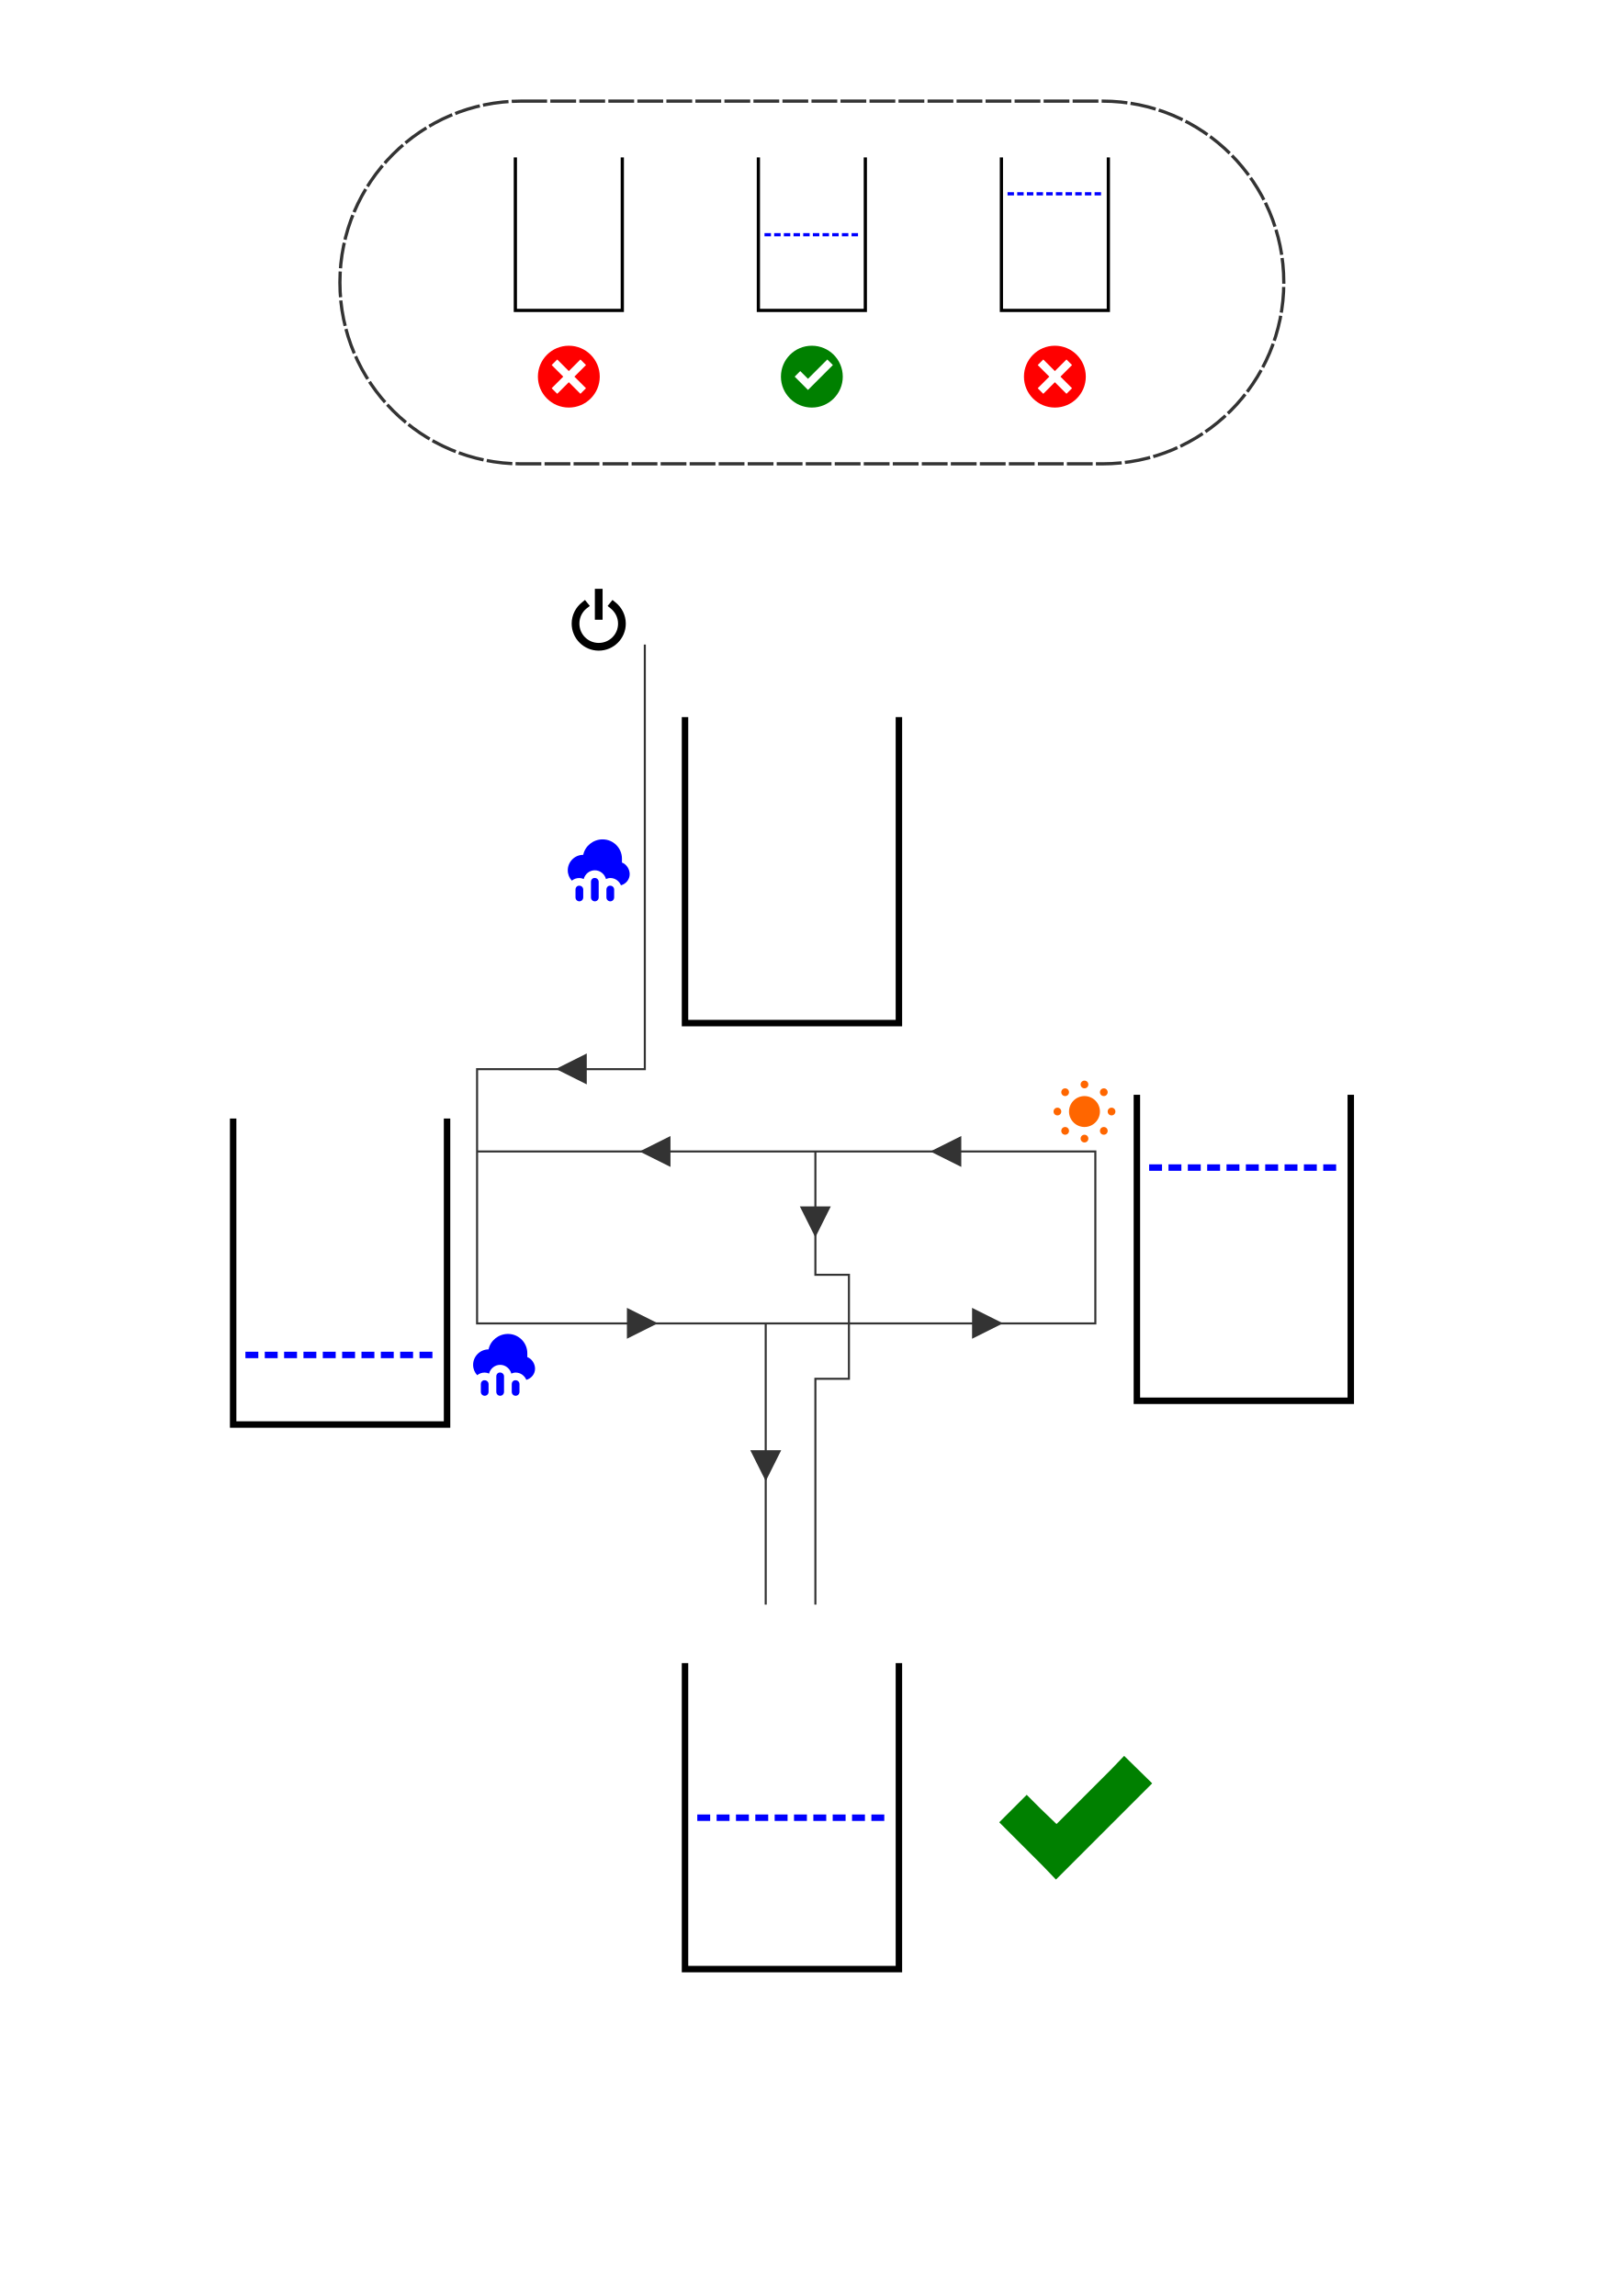
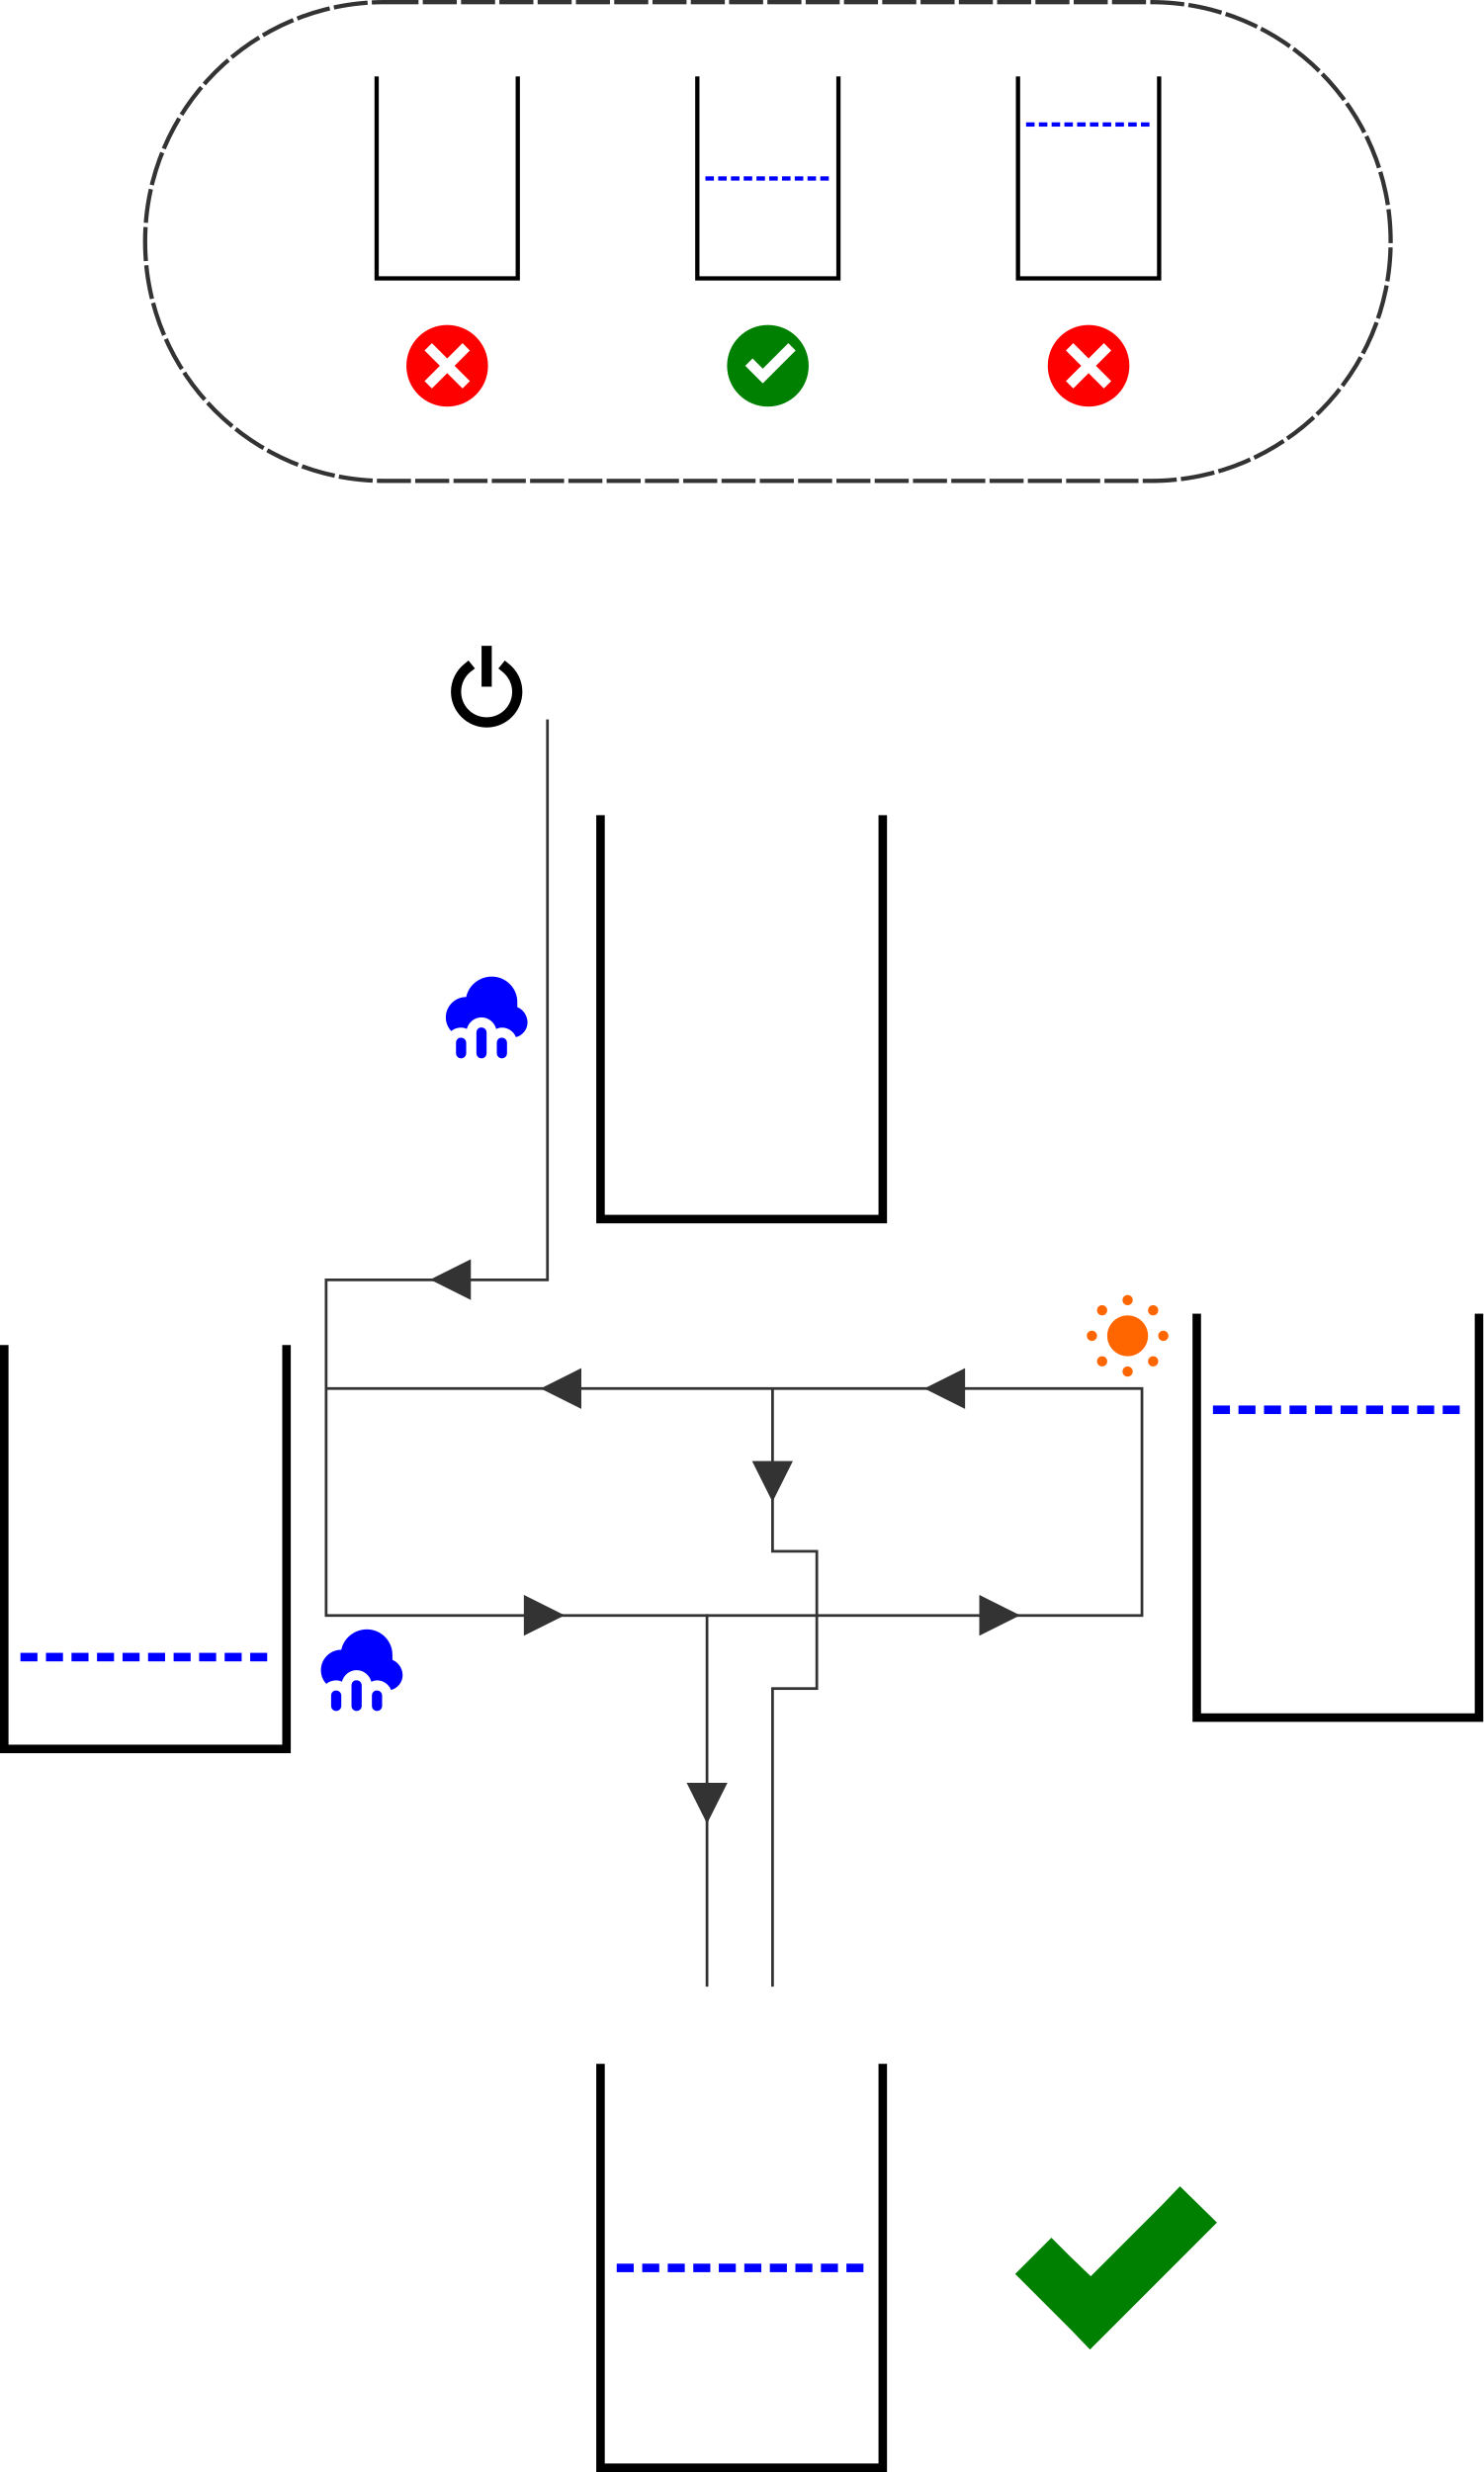
- <svg xmlns="http://www.w3.org/2000/svg" width="210mm" height="297mm" viewBox="0 0 210 297" version="1.1" id="svg8">
+ <svg xmlns="http://www.w3.org/2000/svg" width="145.381mm" height="242.26mm" viewBox="0 0 145.381 242.26" version="1.1" id="svg8">
  <defs id="defs2" />
-   <g id="layer1">
+   <g id="layer1" transform="translate(-29.73674,-12.87138)">
    <text xml:space="preserve" style="font-style:normal;font-variant:normal;font-weight:normal;font-stretch:normal;font-size:4.233px;line-height:1.25;font-family:'Liberation Sans';-inkscape-font-specification:'Liberation Sans, Normal';font-variant-ligatures:normal;font-variant-caps:normal;font-variant-numeric:normal;font-feature-settings:normal;text-align:start;letter-spacing:0px;word-spacing:0px;writing-mode:lr-tb;text-anchor:start;fill:#000000;fill-opacity:1;stroke:none;stroke-width:0.265" x="84.07" y="51.375" id="text861">
      <tspan id="tspan859" x="84.07" y="51.375" style="font-size:4.233px;stroke-width:0.265" />
    </text>
    <text xml:space="preserve" style="font-style:normal;font-variant:normal;font-weight:normal;font-stretch:normal;font-size:19.756px;line-height:1.25;font-family:'Noto Color Emoji';-inkscape-font-specification:'Noto Color Emoji';font-variant-ligatures:normal;font-variant-caps:normal;font-variant-numeric:normal;font-feature-settings:normal;text-align:start;letter-spacing:0px;word-spacing:0px;writing-mode:lr-tb;text-anchor:start;fill:#000000;fill-opacity:1;stroke:none;stroke-width:0.265" x="91.622" y="46.115" id="text869">
      <tspan id="tspan867" x="91.622" y="46.115" style="font-style:normal;font-variant:normal;font-weight:normal;font-stretch:normal;font-family:'Noto Color Emoji';-inkscape-font-specification:'Noto Color Emoji';stroke-width:0.265" />
    </text>
    <text xml:space="preserve" style="font-style:normal;font-variant:normal;font-weight:normal;font-stretch:normal;font-size:19.756px;line-height:1.25;font-family:'Liberation Sans';-inkscape-font-specification:'Liberation Sans, Normal';font-variant-ligatures:normal;font-variant-caps:normal;font-variant-numeric:normal;font-feature-settings:normal;text-align:start;letter-spacing:0px;word-spacing:0px;writing-mode:lr-tb;text-anchor:start;fill:#000000;fill-opacity:1;stroke:none;stroke-width:0.265" x="94.928" y="45.602" id="text873">
      <tspan id="tspan871" x="94.928" y="45.602" style="stroke-width:0.265" />
    </text>
    <text xml:space="preserve" style="font-style:normal;font-variant:normal;font-weight:normal;font-stretch:normal;font-size:19.756px;line-height:1.25;font-family:'Liberation Sans';-inkscape-font-specification:'Liberation Sans, Normal';font-variant-ligatures:normal;font-variant-caps:normal;font-variant-numeric:normal;font-feature-settings:normal;text-align:start;letter-spacing:0px;word-spacing:0px;writing-mode:lr-tb;text-anchor:start;fill:#000000;fill-opacity:1;stroke:none;stroke-width:0.265" x="53.864" y="101.453" id="text917">
      <tspan id="tspan915" x="53.864" y="101.453" style="stroke-width:0.265" />
    </text>
    <text xml:space="preserve" style="font-style:normal;font-variant:normal;font-weight:normal;font-stretch:normal;font-size:19.756px;line-height:1.25;font-family:'DejaVu Math TeX Gyre';-inkscape-font-specification:'DejaVu Math TeX Gyre';font-variant-ligatures:normal;font-variant-caps:normal;font-variant-numeric:normal;font-feature-settings:normal;text-align:start;letter-spacing:0px;word-spacing:0px;writing-mode:lr-tb;text-anchor:start;fill:#000000;fill-opacity:1;stroke:none;stroke-width:0.265" x="173.867" y="56.446" id="text949">
      <tspan id="tspan947" x="173.867" y="56.446" style="font-style:normal;font-variant:normal;font-weight:normal;font-stretch:normal;font-family:'DejaVu Math TeX Gyre';-inkscape-font-specification:'DejaVu Math TeX Gyre';stroke-width:0.265" />
    </text>
    <text xml:space="preserve" style="font-style:normal;font-variant:normal;font-weight:normal;font-stretch:normal;font-size:19.756px;line-height:1.25;font-family:'Liberation Sans';-inkscape-font-specification:'Liberation Sans, Normal';font-variant-ligatures:normal;font-variant-caps:normal;font-variant-numeric:normal;font-feature-settings:normal;text-align:start;letter-spacing:0px;word-spacing:0px;writing-mode:lr-tb;text-anchor:start;fill:#000000;fill-opacity:1;stroke:none;stroke-width:0.265" x="173.867" y="56.446" id="text957">
      <tspan id="tspan955" x="173.867" y="56.446" style="stroke-width:0.265" />
    </text>
    <text xml:space="preserve" style="font-style:normal;font-variant:normal;font-weight:normal;font-stretch:normal;font-size:19.756px;line-height:1.25;font-family:'Liberation Sans';-inkscape-font-specification:'Liberation Sans, Normal';font-variant-ligatures:normal;font-variant-caps:normal;font-variant-numeric:normal;font-feature-settings:normal;text-align:start;letter-spacing:0px;word-spacing:0px;writing-mode:lr-tb;text-anchor:start;fill:#000000;fill-opacity:1;stroke:none;stroke-width:0.265" x="173.457" y="125.907" id="text973">
      <tspan id="tspan971" x="173.457" y="125.907" style="stroke-width:0.265" />
    </text>
    <path d="m 76.936,76.165 v 4 h 1 v -4 z m -1.28,1.44 -0.38,0.31 c -0.81,0.64 -1.34,1.64 -1.34,2.75 0,1.93 1.57,3.5 3.5,3.5 1.93,0 3.5,-1.57 3.5,-3.5 0,-1.11 -0.53,-2.11 -1.34,-2.75 l -0.38,-0.31 -0.63,0.78 0.38,0.31 c 0.58,0.46 0.97,1.17 0.97,1.97 0,1.39 -1.11,2.5 -2.5,2.5 -1.39,0 -2.5,-1.11 -2.5,-2.5 0,-0.8 0.36,-1.51 0.94,-1.97 l 0.41,-0.31 z" id="path1078" style="stroke-width:1" />
    <g id="g1140" transform="translate(-12.16356,17.55511)">
      <path id="path1124" style="fill:none;stroke:#000000;stroke-width:0.834;stroke-miterlimit:4;stroke-dasharray:none" d="m 69.982,127.132 v 39.583 H 42.317 v -39.583" />
      <path style="fill:#0000ff;stroke:#0000ff;stroke-width:0.834;stroke-linecap:butt;stroke-linejoin:miter;stroke-miterlimit:4;stroke-dasharray:1.668, 0.834;stroke-dashoffset:0;stroke-opacity:1" d="M 43.904,157.715 H 68.533" id="path1126" />
    </g>
    <g id="g1136" transform="translate(105.5461,-48.0234)">
      <path id="path1128" style="fill:none;stroke:#000000;stroke-width:0.834;stroke-miterlimit:4;stroke-dasharray:none" d="m 69.155,189.639 v 39.583 h -27.664 v -39.583" />
      <path style="fill:#0000ff;stroke:#0000ff;stroke-width:0.834;stroke-linecap:butt;stroke-linejoin:miter;stroke-miterlimit:4;stroke-dasharray:1.668, 0.834;stroke-dashoffset:0;stroke-opacity:1" d="m 43.077,199.055 h 24.629" id="path1130" />
    </g>
    <path id="path1132" style="fill:none;stroke:#000000;stroke-width:0.834;stroke-miterlimit:4;stroke-dasharray:none" d="M 116.259,92.76 V 132.343 H 88.595 V 92.76" />
    <g id="g1195" transform="matrix(0.5000203,0,0,0.5000203,46.6889,48.75725)">
      <path d="m 62.482,119.637 c -2.419,0 -4.538,1.719 -4.998,3.999 -2.199,0 -3.999,1.799 -3.999,3.999 0,1.06 0.4,1.979 1.06,2.679 0.52,-0.44 1.2,-0.68 1.939,-0.68 0.4,0 0.78,0.1 1.12,0.26 0.34,-1.28 1.479,-2.259 2.879,-2.259 1.38,0 2.539,0.98 2.879,2.259 0.34,-0.14 0.719,-0.26 1.12,-0.26 1.26,0 2.299,0.78 2.759,1.879 1.28,-0.34 2.259,-1.5 2.259,-2.879 0,-1.3 -0.84,-2.579 -1.999,-2.999 v -1 c 0,-2.759 -2.239,-4.998 -4.998,-4.998 z m -2.319,9.997 a 1,1 0 0 0 -0.68,1 v 3.999 a 1,1 0 1 0 1.999,0 v -3.999 a 1,1 0 0 0 -1.18,-1 1,1 0 0 0 -0.12,0 z m -3.999,1.999 a 1,1 0 0 0 -0.68,1 v 1.999 a 1,1 0 1 0 1.999,0 v -1.999 a 1,1 0 0 0 -1.18,-1 1,1 0 0 0 -0.12,0 z m 7.997,0 a 1,1 0 0 0 -0.68,1 v 1.999 a 1,1 0 1 0 1.999,0 v -1.999 a 1,1 0 0 0 -1.18,-1 1,1 0 0 0 -0.12,0 z" id="path1113" style="fill:#0000ff;stroke-width:1.999" />
    </g>
    <path d="m 65.688,172.552 c -1.21,0 -2.269,0.86 -2.499,1.999 -1.1,0 -1.999,0.9 -1.999,1.999 0,0.53 0.2,0.99 0.53,1.34 0.26,-0.22 0.6,-0.34 0.97,-0.34 0.2,0 0.39,0.05 0.56,0.13 0.17,-0.64 0.74,-1.13 1.44,-1.13 0.69,0 1.27,0.49 1.44,1.13 0.17,-0.07 0.36,-0.13 0.56,-0.13 0.63,0 1.15,0.39 1.38,0.94 0.64,-0.17 1.13,-0.75 1.13,-1.44 0,-0.65 -0.42,-1.29 -1,-1.5 v -0.5 c 0,-1.38 -1.12,-2.499 -2.499,-2.499 z m -1.16,4.999 a 0.5,0.5 0 0 0 -0.34,0.5 v 1.999 a 0.5,0.5 0 1 0 1,0 v -1.999 a 0.5,0.5 0 0 0 -0.59,-0.5 0.5,0.5 0 0 0 -0.06,0 z m -1.999,1 a 0.5,0.5 0 0 0 -0.34,0.5 v 1 a 0.5,0.5 0 1 0 1,0 v -1 a 0.5,0.5 0 0 0 -0.59,-0.5 0.5,0.5 0 0 0 -0.06,0 z m 3.999,0 a 0.5,0.5 0 0 0 -0.34,0.5 v 1 a 0.5,0.5 0 1 0 1,0 v -1 a 0.5,0.5 0 0 0 -0.59,-0.5 0.5,0.5 0 0 0 -0.06,0 z" id="path1197" style="fill:#0000ff;stroke-width:1" />
    <g id="g1239" transform="matrix(0.5,0,0,0.5,70.38806,23.6024)">
      <path d="m 139.744,232.361 c -0.56,0 -1,0.44 -1,1 0,0.56 0.44,1 1,1 0.56,0 1,-0.44 1,-1 0,-0.56 -0.44,-1 -1,-1 z m -5,2 c -0.56,0 -1,0.44 -1,1 0,0.56 0.44,1 1,1 0.56,0 1,-0.44 1,-1 0,-0.56 -0.44,-1 -1,-1 z m 10,0 c -0.56,0 -1,0.44 -1,1 0,0.56 0.44,1 1,1 0.56,0 1,-0.44 1,-1 0,-0.56 -0.44,-1 -1,-1 z m -5,2 c -2.2,0 -4,1.8 -4,4 0,2.2 1.8,4 4,4 2.2,0 4,-1.8 4,-4 0,-2.2 -1.8,-4 -4,-4 z m -7,3 c -0.56,0 -1,0.44 -1,1 0,0.56 0.44,1 1,1 0.56,0 1,-0.44 1,-1 0,-0.56 -0.44,-1 -1,-1 z m 14,0 c -0.56,0 -1,0.44 -1,1 0,0.56 0.44,1 1,1 0.56,0 1,-0.44 1,-1 0,-0.56 -0.44,-1 -1,-1 z m -12,5 c -0.56,0 -1,0.44 -1,1 0,0.56 0.44,1 1,1 0.56,0 1,-0.44 1,-1 0,-0.56 -0.44,-1 -1,-1 z m 10,0 c -0.56,0 -1,0.44 -1,1 0,0.56 0.44,1 1,1 0.56,0 1,-0.44 1,-1 0,-0.56 -0.44,-1 -1,-1 z m -5,2 c -0.56,0 -1,0.44 -1,1 0,0.56 0.44,1 1,1 0.56,0 1,-0.44 1,-1 0,-0.56 -0.44,-1 -1,-1 z" id="path1102" style="fill:#ff6600;stroke-width:2" />
      <g id="g1213" transform="translate(78.25247,112.7242)" />
    </g>
    <path id="path1265" style="fill:none;stroke:#000000;stroke-width:0.834;stroke-miterlimit:4;stroke-dasharray:none" d="m 116.259,215.131 v 39.583 h -27.664 v -39.583" />
    <path style="fill:#0000ff;stroke:#0000ff;stroke-width:0.834;stroke-linecap:butt;stroke-linejoin:miter;stroke-miterlimit:4;stroke-dasharray:1.668, 0.834;stroke-dashoffset:0;stroke-opacity:1" d="M 90.182,235.131 H 114.811" id="path1267" />
    <path d="m 145.389,227.131 -1.739,1.814 -7.005,7.005 -2.041,-1.965 -1.814,-1.814 -3.553,3.553 1.814,1.814 3.78,3.78 1.739,1.814 1.814,-1.814 8.819,-8.819 1.814,-1.814 z" id="path1269" style="fill:#008000;stroke-width:2.52" />
-     <path style="opacity:0.999;fill:none;stroke:#333333;stroke-width:0.265px;stroke-linecap:butt;stroke-linejoin:miter;stroke-opacity:1" d="m 83.396,83.377 0,54.925 H 61.702 v 32.89 H 141.665 V 148.948 H 61.798" id="path1280" />
+     <path style="opacity:0.999;fill:none;stroke:#333333;stroke-width:0.265px;stroke-linecap:butt;stroke-linejoin:miter;stroke-opacity:1" d="M 83.396,83.377 V 138.302 H 61.702 v 32.89 H 141.665 V 148.948 H 61.798" id="path1280" />
    <path d="m 81.081,169.176 v 4 l 4,-2 z" id="path1288" style="fill:#333333;stroke:none;stroke-width:0.667" />
    <path d="m 75.888,140.273 v -4 l -4,2 z" id="path1299" style="opacity:0.999;fill:#333333;stroke:none;stroke-width:0.667" />
    <path d="m 124.327,150.948 v -4 l -4,2 z" id="path1301" style="opacity:0.999;fill:#333333;stroke:none;stroke-width:0.667" />
    <path d="m 86.716,150.948 v -4 l -4,2 z" id="path1305" style="opacity:0.999;fill:#333333;stroke:none;stroke-width:0.667" />
    <path d="m 125.721,169.176 v 4 l 4,-2 z" id="path1307" style="fill:#333333;stroke:none;stroke-width:0.667" />
    <g id="g885" transform="translate(1.694141)">
      <path style="fill:none;stroke:#333333;stroke-width:0.265px;stroke-linecap:butt;stroke-linejoin:miter;stroke-opacity:1" d="m 103.763,148.93 v 15.971 h 4.338 v 13.452 h -4.338 v 29.213" id="path1284" />
      <path style="fill:none;stroke:#333333;stroke-width:0.265px;stroke-linecap:butt;stroke-linejoin:miter;stroke-opacity:1" d="m 97.339,171.088 v 36.478" id="path1286" />
      <path d="m 105.755,156.058 h -4 l 2,4 z" id="path1309" style="fill:#333333;stroke:none;stroke-width:0.667" />
      <path d="m 99.343,187.591 h -4 l 2,4 z" id="path1311" style="fill:#333333;stroke:none;stroke-width:0.667" />
    </g>
    <g id="g955" transform="translate(0,-10.05417)">
      <rect style="opacity:0.999;fill:none;stroke:#333333;stroke-width:0.417;stroke-miterlimit:4;stroke-dasharray:3.336, 0.417;stroke-dashoffset:0" id="rect1313" width="122.078" height="46.92" x="43.961" y="23.134" ry="23.46" />
      <g id="g941" transform="translate(0.4519339,0.5060305)">
        <g id="g927" transform="translate(-16.16543,-6.685352)">
          <path id="path1031" style="fill:none;stroke:#000000;stroke-width:0.417;stroke-miterlimit:4;stroke-dasharray:none" d="M 127.63,36.595 V 56.387 H 113.798 V 36.595" />
          <path style="fill:#0000ff;stroke:#0000ff;stroke-width:0.417;stroke-linecap:butt;stroke-linejoin:miter;stroke-miterlimit:4;stroke-dasharray:0.834, 0.417;stroke-dashoffset:0;stroke-opacity:1" d="m 114.591,46.595 h 12.314" id="path1033" />
        </g>
        <path id="path1054" style="fill:none;stroke:#000000;stroke-width:0.417" d="M 80.033,29.91 V 49.701 H 66.201 V 29.91" />
        <path d="m 104.548,54.269 c -2.21,0 -4,1.79 -4,4 0,2.21 1.79,4 4,4 2.21,0 4,-1.79 4,-4 0,-2.21 -1.79,-4 -4,-4 z m 2,1.78 0.72,0.72 -3.22,3.22 -1.72,-1.72 0.72,-0.72 1,1 z" id="path881" style="fill:#008000;stroke-width:1" />
        <path d="m 73.117,54.269 c -2.21,0 -4,1.79 -4,4 0,2.21 1.79,4 4,4 2.21,0 4,-1.79 4,-4 0,-2.21 -1.79,-4 -4,-4 z m -1.5,1.78 1.5,1.5 1.5,-1.5 0.72,0.72 -1.5,1.5 1.5,1.5 -0.72,0.72 -1.5,-1.5 -1.5,1.5 -0.72,-0.72 1.5,-1.5 -1.5,-1.5 z" id="path892" style="fill:#ff0000;stroke-width:1" />
        <g id="g923" transform="matrix(0.5000001,0,0,0.5000001,108.3183,-64.9092)">
          <path id="path919" style="fill:none;stroke:#000000;stroke-width:0.834;stroke-miterlimit:4;stroke-dasharray:none" d="m 69.155,189.639 v 39.583 h -27.664 v -39.583" />
          <path style="fill:#0000ff;stroke:#0000ff;stroke-width:0.834;stroke-linecap:butt;stroke-linejoin:miter;stroke-miterlimit:4;stroke-dasharray:1.668, 0.834;stroke-dashoffset:0;stroke-opacity:1" d="m 43.077,199.055 h 24.629" id="path921" />
        </g>
        <path d="m 135.98,54.269 c -2.21,0 -4,1.79 -4,4 0,2.21 1.79,4 4,4 2.21,0 4,-1.79 4,-4 0,-2.21 -1.79,-4 -4,-4 z m -1.5,1.78 1.5,1.5 1.5,-1.5 0.72,0.72 -1.5,1.5 1.5,1.5 -0.72,0.72 -1.5,-1.5 -1.5,1.5 -0.72,-0.72 1.5,-1.5 -1.5,-1.5 z" id="path929" style="fill:#ff0000;stroke-width:1" />
      </g>
    </g>
  </g>
</svg>
